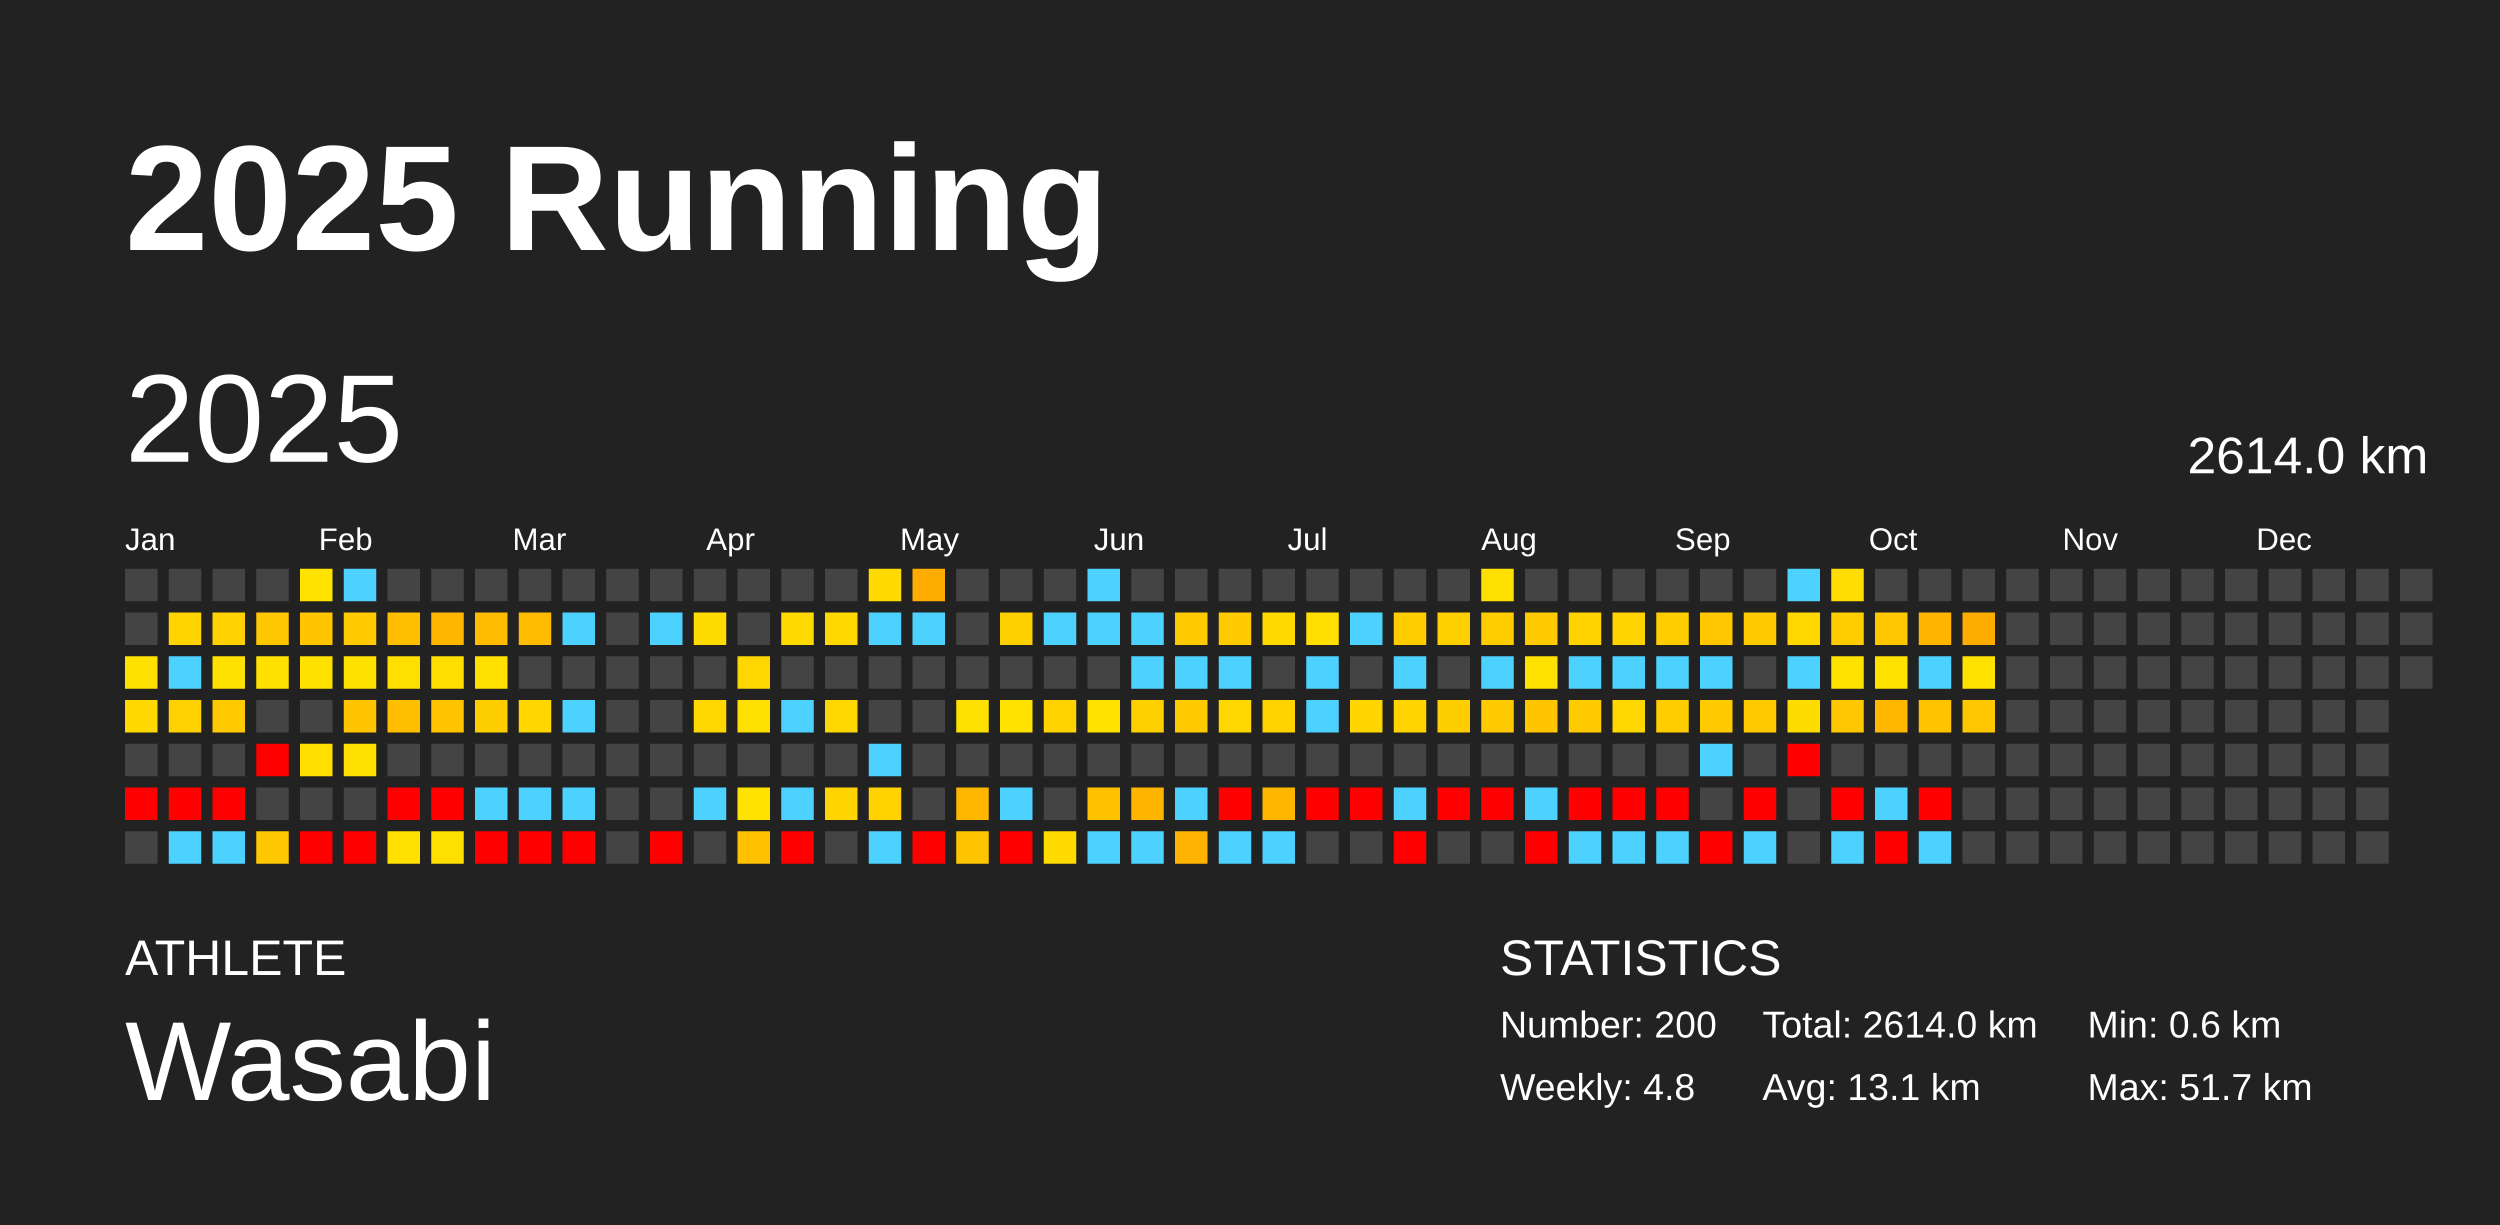
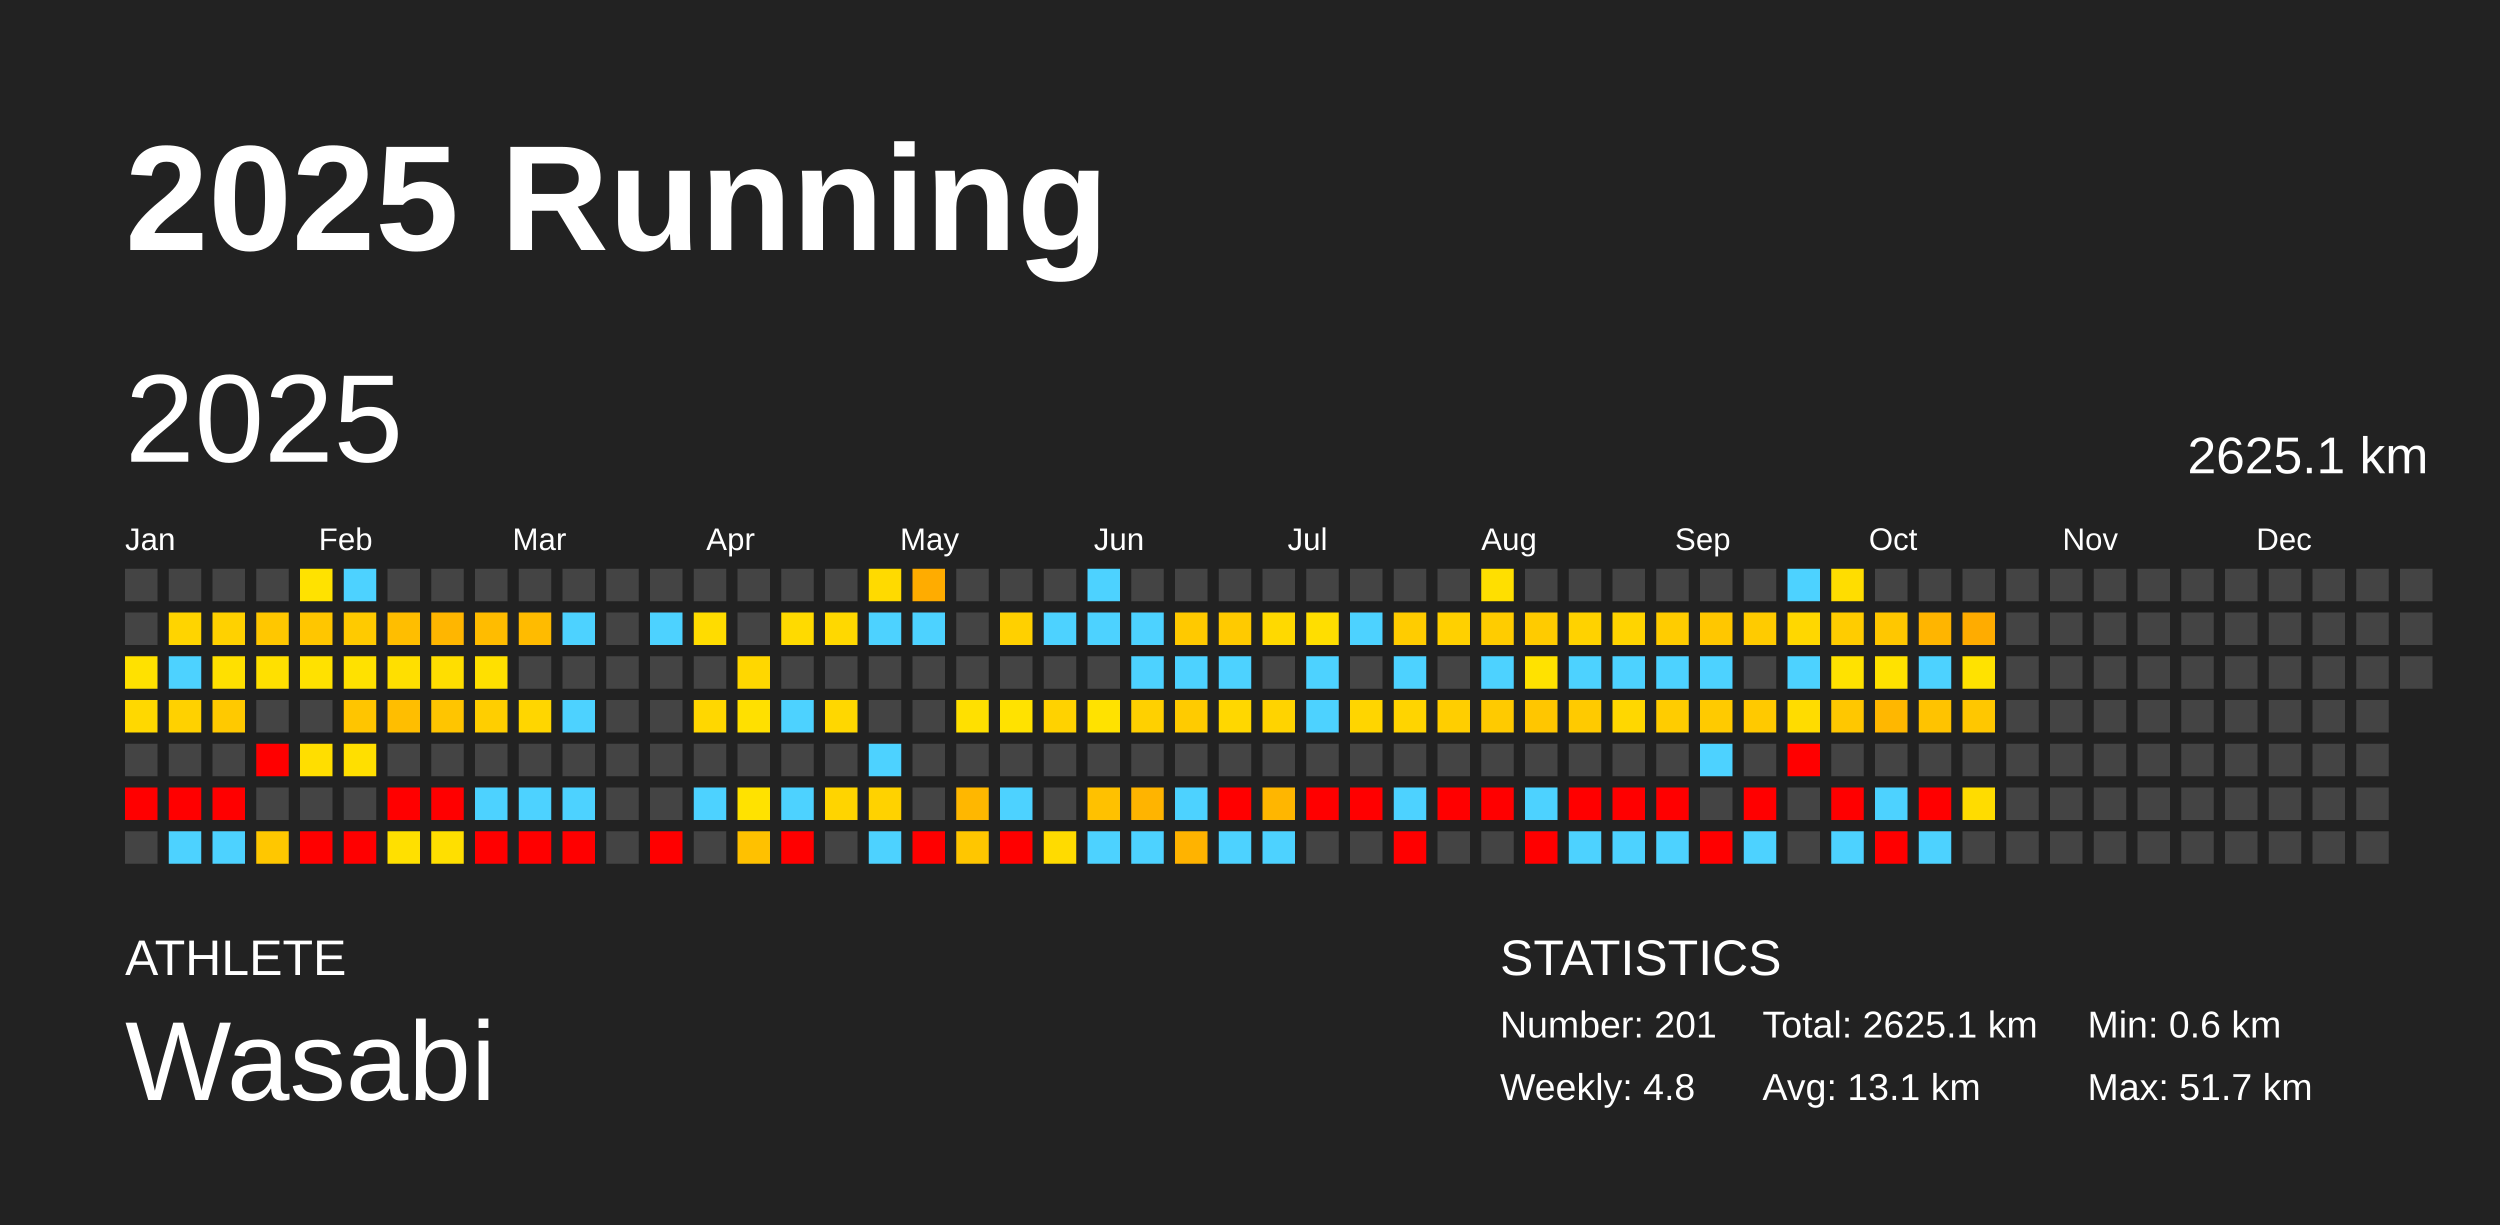
<svg xmlns="http://www.w3.org/2000/svg" baseProfile="full" height="98mm" version="1.1" viewBox="0,0,200,98" width="200mm">
  <defs />
  <rect fill="#222222" height="98" width="200" x="0" y="0" />
  <text fill="#FFFFFF" style="font-size:12px; font-family:Arial; font-weight:bold;" x="10" y="20">2025 Running</text>
  <text fill="#FFFFFF" style="font-size:4px; font-family:Arial" x="10" y="78">ATHLETE</text>
  <text fill="#FFFFFF" style="font-size:9px; font-family:Arial" x="10" y="88">Wasabi</text>
  <text fill="#FFFFFF" style="font-size:4px; font-family:Arial" x="120" y="78">STATISTICS</text>
-   <text fill="#FFFFFF" style="font-size:3px; font-family:Arial" x="120" y="83">Number: 200</text>
+   <text fill="#FFFFFF" style="font-size:3px; font-family:Arial" x="120" y="83">Number: 201</text>
  <text fill="#FFFFFF" style="font-size:3px; font-family:Arial" x="120" y="88">Weekly: 4.8</text>
-   <text fill="#FFFFFF" style="font-size:3px; font-family:Arial" x="141" y="83">Total: 2614.0 km</text>
+   <text fill="#FFFFFF" style="font-size:3px; font-family:Arial" x="141" y="83">Total: 2625.1 km</text>
  <text fill="#FFFFFF" style="font-size:3px; font-family:Arial" x="141" y="88">Avg: 13.1 km</text>
  <text fill="#FFFFFF" style="font-size:3px; font-family:Arial" x="167" y="83">Min: 0.6 km</text>
  <text fill="#FFFFFF" style="font-size:3px; font-family:Arial" x="167" y="88">Max: 51.7 km</text>
  <text dominant-baseline="hanging" fill="#FFFFFF" style="font-size:10.0px; font-family:Arial;" x="10" y="30">2025</text>
-   <text dominant-baseline="hanging" fill="#FFFFFF" style="font-size:4.125px; font-family:Arial;" x="175" y="35">2614.0 km</text>
+   <text dominant-baseline="hanging" fill="#FFFFFF" style="font-size:4.125px; font-family:Arial;" x="175" y="35">2625.1 km</text>
  <text fill="#FFFFFF" style="font-size:2.5px; font-family:Arial" x="10.0" y="44">Jan</text>
  <text fill="#FFFFFF" style="font-size:2.5px; font-family:Arial" x="25.5" y="44">Feb</text>
  <text fill="#FFFFFF" style="font-size:2.5px; font-family:Arial" x="41.0" y="44">Mar</text>
  <text fill="#FFFFFF" style="font-size:2.5px; font-family:Arial" x="56.5" y="44">Apr</text>
  <text fill="#FFFFFF" style="font-size:2.5px; font-family:Arial" x="72.0" y="44">May</text>
  <text fill="#FFFFFF" style="font-size:2.5px; font-family:Arial" x="87.5" y="44">Jun</text>
  <text fill="#FFFFFF" style="font-size:2.5px; font-family:Arial" x="103.0" y="44">Jul</text>
  <text fill="#FFFFFF" style="font-size:2.5px; font-family:Arial" x="118.5" y="44">Aug</text>
  <text fill="#FFFFFF" style="font-size:2.5px; font-family:Arial" x="134.0" y="44">Sep</text>
  <text fill="#FFFFFF" style="font-size:2.5px; font-family:Arial" x="149.5" y="44">Oct</text>
  <text fill="#FFFFFF" style="font-size:2.5px; font-family:Arial" x="165.0" y="44">Nov</text>
  <text fill="#FFFFFF" style="font-size:2.5px; font-family:Arial" x="180.5" y="44">Dec</text>
  <rect fill="#444444" height="2.6" width="2.6" x="10.0" y="45.5" />
  <rect fill="#444444" height="2.6" width="2.6" x="10.0" y="49.0" />
  <rect fill="#ffe100" height="2.6" width="2.6" x="10.0" y="52.5" />
  <rect fill="#ffd800" height="2.6" width="2.6" x="10.0" y="56.0" />
  <rect fill="#444444" height="2.6" width="2.6" x="10.0" y="59.5" />
  <rect fill="red" height="2.6" width="2.6" x="10.0" y="63.0" />
  <rect fill="#444444" height="2.6" width="2.6" x="10.0" y="66.5" />
  <rect fill="#444444" height="2.6" width="2.6" x="13.5" y="45.5" />
  <rect fill="#ffd400" height="2.6" width="2.6" x="13.5" y="49.0" />
  <rect fill="#4dd2ff" height="2.6" width="2.6" x="13.5" y="52.5" />
  <rect fill="#ffd100" height="2.6" width="2.6" x="13.5" y="56.0" />
  <rect fill="#444444" height="2.6" width="2.6" x="13.5" y="59.5" />
  <rect fill="red" height="2.6" width="2.6" x="13.5" y="63.0" />
  <rect fill="#4dd2ff" height="2.6" width="2.6" x="13.5" y="66.5" />
  <rect fill="#444444" height="2.6" width="2.6" x="17.0" y="45.5" />
  <rect fill="#ffd100" height="2.6" width="2.6" x="17.0" y="49.0" />
  <rect fill="#ffe000" height="2.6" width="2.6" x="17.0" y="52.5" />
  <rect fill="#ffc900" height="2.6" width="2.6" x="17.0" y="56.0" />
  <rect fill="#444444" height="2.6" width="2.6" x="17.0" y="59.5" />
  <rect fill="red" height="2.6" width="2.6" x="17.0" y="63.0" />
  <rect fill="#4dd2ff" height="2.6" width="2.6" x="17.0" y="66.5" />
  <rect fill="#444444" height="2.6" width="2.6" x="20.5" y="45.5" />
  <rect fill="#ffc700" height="2.6" width="2.6" x="20.5" y="49.0" />
  <rect fill="#ffe000" height="2.6" width="2.6" x="20.5" y="52.5" />
  <rect fill="#444444" height="2.6" width="2.6" x="20.5" y="56.0" />
  <rect fill="red" height="2.6" width="2.6" x="20.5" y="59.5" />
  <rect fill="#444444" height="2.6" width="2.6" x="20.5" y="63.0" />
  <rect fill="#ffc700" height="2.6" width="2.6" x="20.5" y="66.5" />
  <rect fill="#ffe200" height="2.6" width="2.6" x="24.0" y="45.5" />
  <rect fill="#ffc600" height="2.6" width="2.6" x="24.0" y="49.0" />
  <rect fill="#ffe100" height="2.6" width="2.6" x="24.0" y="52.5" />
  <rect fill="#444444" height="2.6" width="2.6" x="24.0" y="56.0" />
  <rect fill="#ffde00" height="2.6" width="2.6" x="24.0" y="59.5" />
  <rect fill="#444444" height="2.6" width="2.6" x="24.0" y="63.0" />
  <rect fill="red" height="2.6" width="2.6" x="24.0" y="66.5" />
  <rect fill="#4dd2ff" height="2.6" width="2.6" x="27.5" y="45.5" />
  <rect fill="#ffca00" height="2.6" width="2.6" x="27.5" y="49.0" />
  <rect fill="#ffe100" height="2.6" width="2.6" x="27.5" y="52.5" />
  <rect fill="#ffc500" height="2.6" width="2.6" x="27.5" y="56.0" />
  <rect fill="#ffdf00" height="2.6" width="2.6" x="27.5" y="59.5" />
  <rect fill="#444444" height="2.6" width="2.6" x="27.5" y="63.0" />
  <rect fill="red" height="2.6" width="2.6" x="27.5" y="66.5" />
  <rect fill="#444444" height="2.6" width="2.6" x="31.0" y="45.5" />
  <rect fill="#ffbe00" height="2.6" width="2.6" x="31.0" y="49.0" />
  <rect fill="#ffdf00" height="2.6" width="2.6" x="31.0" y="52.5" />
  <rect fill="#ffbe00" height="2.6" width="2.6" x="31.0" y="56.0" />
  <rect fill="#444444" height="2.6" width="2.6" x="31.0" y="59.5" />
  <rect fill="red" height="2.6" width="2.6" x="31.0" y="63.0" />
  <rect fill="#ffe000" height="2.6" width="2.6" x="31.0" y="66.5" />
  <rect fill="#444444" height="2.6" width="2.6" x="34.5" y="45.5" />
  <rect fill="#ffb600" height="2.6" width="2.6" x="34.5" y="49.0" />
  <rect fill="#ffde00" height="2.6" width="2.6" x="34.5" y="52.5" />
  <rect fill="#ffc500" height="2.6" width="2.6" x="34.5" y="56.0" />
  <rect fill="#444444" height="2.6" width="2.6" x="34.5" y="59.5" />
  <rect fill="red" height="2.6" width="2.6" x="34.5" y="63.0" />
  <rect fill="#ffdf00" height="2.6" width="2.6" x="34.5" y="66.5" />
  <rect fill="#444444" height="2.6" width="2.6" x="38.0" y="45.5" />
  <rect fill="#ffbc00" height="2.6" width="2.6" x="38.0" y="49.0" />
  <rect fill="#ffe000" height="2.6" width="2.6" x="38.0" y="52.5" />
  <rect fill="#ffce00" height="2.6" width="2.6" x="38.0" y="56.0" />
  <rect fill="#444444" height="2.6" width="2.6" x="38.0" y="59.5" />
  <rect fill="#4dd2ff" height="2.6" width="2.6" x="38.0" y="63.0" />
  <rect fill="red" height="2.6" width="2.6" x="38.0" y="66.5" />
  <rect fill="#444444" height="2.6" width="2.6" x="41.5" y="45.5" />
  <rect fill="#ffbb00" height="2.6" width="2.6" x="41.5" y="49.0" />
  <rect fill="#444444" height="2.6" width="2.6" x="41.5" y="52.5" />
  <rect fill="#ffd600" height="2.6" width="2.6" x="41.5" y="56.0" />
  <rect fill="#444444" height="2.6" width="2.6" x="41.5" y="59.5" />
  <rect fill="#4dd2ff" height="2.6" width="2.6" x="41.5" y="63.0" />
  <rect fill="red" height="2.6" width="2.6" x="41.5" y="66.5" />
  <rect fill="#444444" height="2.6" width="2.6" x="45.0" y="45.5" />
  <rect fill="#4dd2ff" height="2.6" width="2.6" x="45.0" y="49.0" />
  <rect fill="#444444" height="2.6" width="2.6" x="45.0" y="52.5" />
  <rect fill="#4dd2ff" height="2.6" width="2.6" x="45.0" y="56.0" />
  <rect fill="#444444" height="2.6" width="2.6" x="45.0" y="59.5" />
  <rect fill="#4dd2ff" height="2.6" width="2.6" x="45.0" y="63.0" />
  <rect fill="red" height="2.6" width="2.6" x="45.0" y="66.5" />
  <rect fill="#444444" height="2.6" width="2.6" x="48.5" y="45.5" />
  <rect fill="#444444" height="2.6" width="2.6" x="48.5" y="49.0" />
  <rect fill="#444444" height="2.6" width="2.6" x="48.5" y="52.5" />
  <rect fill="#444444" height="2.6" width="2.6" x="48.5" y="56.0" />
  <rect fill="#444444" height="2.6" width="2.6" x="48.5" y="59.5" />
  <rect fill="#444444" height="2.6" width="2.6" x="48.5" y="63.0" />
  <rect fill="#444444" height="2.6" width="2.6" x="48.5" y="66.5" />
  <rect fill="#444444" height="2.6" width="2.6" x="52.0" y="45.5" />
  <rect fill="#4dd2ff" height="2.6" width="2.6" x="52.0" y="49.0" />
  <rect fill="#444444" height="2.6" width="2.6" x="52.0" y="52.5" />
  <rect fill="#444444" height="2.6" width="2.6" x="52.0" y="56.0" />
  <rect fill="#444444" height="2.6" width="2.6" x="52.0" y="59.5" />
  <rect fill="#444444" height="2.6" width="2.6" x="52.0" y="63.0" />
  <rect fill="red" height="2.6" width="2.6" x="52.0" y="66.5" />
  <rect fill="#444444" height="2.6" width="2.6" x="55.5" y="45.5" />
  <rect fill="#ffdc00" height="2.6" width="2.6" x="55.5" y="49.0" />
  <rect fill="#444444" height="2.6" width="2.6" x="55.5" y="52.5" />
  <rect fill="#ffd700" height="2.6" width="2.6" x="55.5" y="56.0" />
  <rect fill="#444444" height="2.6" width="2.6" x="55.5" y="59.5" />
  <rect fill="#4dd2ff" height="2.6" width="2.6" x="55.5" y="63.0" />
  <rect fill="#444444" height="2.6" width="2.6" x="55.5" y="66.5" />
  <rect fill="#444444" height="2.6" width="2.6" x="59.0" y="45.5" />
  <rect fill="#444444" height="2.6" width="2.6" x="59.0" y="49.0" />
  <rect fill="#ffd700" height="2.6" width="2.6" x="59.0" y="52.5" />
  <rect fill="#ffe000" height="2.6" width="2.6" x="59.0" y="56.0" />
  <rect fill="#444444" height="2.6" width="2.6" x="59.0" y="59.5" />
  <rect fill="#ffe200" height="2.6" width="2.6" x="59.0" y="63.0" />
  <rect fill="#ffc100" height="2.6" width="2.6" x="59.0" y="66.5" />
  <rect fill="#444444" height="2.6" width="2.6" x="62.5" y="45.5" />
  <rect fill="#ffda00" height="2.6" width="2.6" x="62.5" y="49.0" />
  <rect fill="#444444" height="2.6" width="2.6" x="62.5" y="52.5" />
  <rect fill="#4dd2ff" height="2.6" width="2.6" x="62.5" y="56.0" />
  <rect fill="#444444" height="2.6" width="2.6" x="62.5" y="59.5" />
  <rect fill="#4dd2ff" height="2.6" width="2.6" x="62.5" y="63.0" />
  <rect fill="red" height="2.6" width="2.6" x="62.5" y="66.5" />
  <rect fill="#444444" height="2.6" width="2.6" x="66.0" y="45.5" />
  <rect fill="#ffd800" height="2.6" width="2.6" x="66.0" y="49.0" />
  <rect fill="#444444" height="2.6" width="2.6" x="66.0" y="52.5" />
  <rect fill="#ffd700" height="2.6" width="2.6" x="66.0" y="56.0" />
  <rect fill="#444444" height="2.6" width="2.6" x="66.0" y="59.5" />
  <rect fill="#ffd400" height="2.6" width="2.6" x="66.0" y="63.0" />
  <rect fill="#444444" height="2.6" width="2.6" x="66.0" y="66.5" />
  <rect fill="#ffda00" height="2.6" width="2.6" x="69.5" y="45.5" />
  <rect fill="#4dd2ff" height="2.6" width="2.6" x="69.5" y="49.0" />
  <rect fill="#444444" height="2.6" width="2.6" x="69.5" y="52.5" />
  <rect fill="#444444" height="2.6" width="2.6" x="69.5" y="56.0" />
  <rect fill="#4dd2ff" height="2.6" width="2.6" x="69.5" y="59.5" />
  <rect fill="#ffd200" height="2.6" width="2.6" x="69.5" y="63.0" />
  <rect fill="#4dd2ff" height="2.6" width="2.6" x="69.5" y="66.5" />
  <rect fill="#ffac00" height="2.6" width="2.6" x="73.0" y="45.5" />
  <rect fill="#4dd2ff" height="2.6" width="2.6" x="73.0" y="49.0" />
  <rect fill="#444444" height="2.6" width="2.6" x="73.0" y="52.5" />
  <rect fill="#444444" height="2.6" width="2.6" x="73.0" y="56.0" />
  <rect fill="#444444" height="2.6" width="2.6" x="73.0" y="59.5" />
  <rect fill="#444444" height="2.6" width="2.6" x="73.0" y="63.0" />
  <rect fill="red" height="2.6" width="2.6" x="73.0" y="66.5" />
  <rect fill="#444444" height="2.6" width="2.6" x="76.5" y="45.5" />
  <rect fill="#444444" height="2.6" width="2.6" x="76.5" y="49.0" />
  <rect fill="#444444" height="2.6" width="2.6" x="76.5" y="52.5" />
  <rect fill="#ffe000" height="2.6" width="2.6" x="76.5" y="56.0" />
  <rect fill="#444444" height="2.6" width="2.6" x="76.5" y="59.5" />
  <rect fill="#ffb700" height="2.6" width="2.6" x="76.5" y="63.0" />
  <rect fill="#ffc600" height="2.6" width="2.6" x="76.5" y="66.5" />
  <rect fill="#444444" height="2.6" width="2.6" x="80.0" y="45.5" />
  <rect fill="#ffd000" height="2.6" width="2.6" x="80.0" y="49.0" />
  <rect fill="#444444" height="2.6" width="2.6" x="80.0" y="52.5" />
  <rect fill="#ffe200" height="2.6" width="2.6" x="80.0" y="56.0" />
  <rect fill="#444444" height="2.6" width="2.6" x="80.0" y="59.5" />
  <rect fill="#4dd2ff" height="2.6" width="2.6" x="80.0" y="63.0" />
  <rect fill="red" height="2.6" width="2.6" x="80.0" y="66.5" />
  <rect fill="#444444" height="2.6" width="2.6" x="83.5" y="45.5" />
  <rect fill="#4dd2ff" height="2.6" width="2.6" x="83.5" y="49.0" />
  <rect fill="#444444" height="2.6" width="2.6" x="83.5" y="52.5" />
  <rect fill="#ffd200" height="2.6" width="2.6" x="83.5" y="56.0" />
  <rect fill="#444444" height="2.6" width="2.6" x="83.5" y="59.5" />
  <rect fill="#444444" height="2.6" width="2.6" x="83.5" y="63.0" />
  <rect fill="#ffdb00" height="2.6" width="2.6" x="83.5" y="66.5" />
  <rect fill="#4dd2ff" height="2.6" width="2.6" x="87.0" y="45.5" />
  <rect fill="#4dd2ff" height="2.6" width="2.6" x="87.0" y="49.0" />
  <rect fill="#444444" height="2.6" width="2.6" x="87.0" y="52.5" />
  <rect fill="#ffe200" height="2.6" width="2.6" x="87.0" y="56.0" />
  <rect fill="#444444" height="2.6" width="2.6" x="87.0" y="59.5" />
  <rect fill="#ffc100" height="2.6" width="2.6" x="87.0" y="63.0" />
  <rect fill="#4dd2ff" height="2.6" width="2.6" x="87.0" y="66.5" />
  <rect fill="#444444" height="2.6" width="2.6" x="90.5" y="45.5" />
  <rect fill="#4dd2ff" height="2.6" width="2.6" x="90.5" y="49.0" />
  <rect fill="#4dd2ff" height="2.6" width="2.6" x="90.5" y="52.5" />
  <rect fill="#ffd000" height="2.6" width="2.6" x="90.5" y="56.0" />
  <rect fill="#444444" height="2.6" width="2.6" x="90.5" y="59.5" />
  <rect fill="#ffb400" height="2.6" width="2.6" x="90.5" y="63.0" />
  <rect fill="#4dd2ff" height="2.6" width="2.6" x="90.5" y="66.5" />
  <rect fill="#444444" height="2.6" width="2.6" x="94.0" y="45.5" />
  <rect fill="#ffc900" height="2.6" width="2.6" x="94.0" y="49.0" />
  <rect fill="#4dd2ff" height="2.6" width="2.6" x="94.0" y="52.5" />
  <rect fill="#ffcb00" height="2.6" width="2.6" x="94.0" y="56.0" />
  <rect fill="#444444" height="2.6" width="2.6" x="94.0" y="59.5" />
  <rect fill="#4dd2ff" height="2.6" width="2.6" x="94.0" y="63.0" />
  <rect fill="#ffb300" height="2.6" width="2.6" x="94.0" y="66.5" />
  <rect fill="#444444" height="2.6" width="2.6" x="97.5" y="45.5" />
  <rect fill="#ffca00" height="2.6" width="2.6" x="97.5" y="49.0" />
  <rect fill="#4dd2ff" height="2.6" width="2.6" x="97.5" y="52.5" />
  <rect fill="#ffd700" height="2.6" width="2.6" x="97.5" y="56.0" />
  <rect fill="#444444" height="2.6" width="2.6" x="97.5" y="59.5" />
  <rect fill="red" height="2.6" width="2.6" x="97.5" y="63.0" />
  <rect fill="#4dd2ff" height="2.6" width="2.6" x="97.5" y="66.5" />
  <rect fill="#444444" height="2.6" width="2.6" x="101.0" y="45.5" />
  <rect fill="#ffd900" height="2.6" width="2.6" x="101.0" y="49.0" />
  <rect fill="#444444" height="2.6" width="2.6" x="101.0" y="52.5" />
  <rect fill="#ffd300" height="2.6" width="2.6" x="101.0" y="56.0" />
  <rect fill="#444444" height="2.6" width="2.6" x="101.0" y="59.5" />
  <rect fill="#ffb600" height="2.6" width="2.6" x="101.0" y="63.0" />
  <rect fill="#4dd2ff" height="2.6" width="2.6" x="101.0" y="66.5" />
  <rect fill="#444444" height="2.6" width="2.6" x="104.5" y="45.5" />
  <rect fill="#ffde00" height="2.6" width="2.6" x="104.5" y="49.0" />
  <rect fill="#4dd2ff" height="2.6" width="2.6" x="104.5" y="52.5" />
  <rect fill="#4dd2ff" height="2.6" width="2.6" x="104.5" y="56.0" />
  <rect fill="#444444" height="2.6" width="2.6" x="104.5" y="59.5" />
  <rect fill="red" height="2.6" width="2.6" x="104.5" y="63.0" />
  <rect fill="#444444" height="2.6" width="2.6" x="104.5" y="66.5" />
  <rect fill="#444444" height="2.6" width="2.6" x="108.0" y="45.5" />
  <rect fill="#4dd2ff" height="2.6" width="2.6" x="108.0" y="49.0" />
  <rect fill="#444444" height="2.6" width="2.6" x="108.0" y="52.5" />
  <rect fill="#ffd500" height="2.6" width="2.6" x="108.0" y="56.0" />
  <rect fill="#444444" height="2.6" width="2.6" x="108.0" y="59.5" />
  <rect fill="red" height="2.6" width="2.6" x="108.0" y="63.0" />
  <rect fill="#444444" height="2.6" width="2.6" x="108.0" y="66.5" />
  <rect fill="#444444" height="2.6" width="2.6" x="111.5" y="45.5" />
  <rect fill="#ffcc00" height="2.6" width="2.6" x="111.5" y="49.0" />
  <rect fill="#4dd2ff" height="2.6" width="2.6" x="111.5" y="52.5" />
  <rect fill="#ffd400" height="2.6" width="2.6" x="111.5" y="56.0" />
  <rect fill="#444444" height="2.6" width="2.6" x="111.5" y="59.5" />
  <rect fill="#4dd2ff" height="2.6" width="2.6" x="111.5" y="63.0" />
  <rect fill="red" height="2.6" width="2.6" x="111.5" y="66.5" />
  <rect fill="#444444" height="2.6" width="2.6" x="115.0" y="45.5" />
  <rect fill="#ffd000" height="2.6" width="2.6" x="115.0" y="49.0" />
  <rect fill="#444444" height="2.6" width="2.6" x="115.0" y="52.5" />
  <rect fill="#ffce00" height="2.6" width="2.6" x="115.0" y="56.0" />
  <rect fill="#444444" height="2.6" width="2.6" x="115.0" y="59.5" />
  <rect fill="red" height="2.6" width="2.6" x="115.0" y="63.0" />
  <rect fill="#444444" height="2.6" width="2.6" x="115.0" y="66.5" />
  <rect fill="#ffdf00" height="2.6" width="2.6" x="118.5" y="45.5" />
  <rect fill="#ffcc00" height="2.6" width="2.6" x="118.5" y="49.0" />
  <rect fill="#4dd2ff" height="2.6" width="2.6" x="118.5" y="52.5" />
  <rect fill="#ffca00" height="2.6" width="2.6" x="118.5" y="56.0" />
  <rect fill="#444444" height="2.6" width="2.6" x="118.5" y="59.5" />
  <rect fill="red" height="2.6" width="2.6" x="118.5" y="63.0" />
  <rect fill="#444444" height="2.6" width="2.6" x="118.5" y="66.5" />
  <rect fill="#444444" height="2.6" width="2.6" x="122.0" y="45.5" />
  <rect fill="#ffcb00" height="2.6" width="2.6" x="122.0" y="49.0" />
  <rect fill="#ffe200" height="2.6" width="2.6" x="122.0" y="52.5" />
  <rect fill="#ffc600" height="2.6" width="2.6" x="122.0" y="56.0" />
  <rect fill="#444444" height="2.6" width="2.6" x="122.0" y="59.5" />
  <rect fill="#4dd2ff" height="2.6" width="2.6" x="122.0" y="63.0" />
  <rect fill="red" height="2.6" width="2.6" x="122.0" y="66.5" />
  <rect fill="#444444" height="2.6" width="2.6" x="125.5" y="45.5" />
  <rect fill="#ffd200" height="2.6" width="2.6" x="125.5" y="49.0" />
  <rect fill="#4dd2ff" height="2.6" width="2.6" x="125.5" y="52.5" />
  <rect fill="#ffca00" height="2.6" width="2.6" x="125.5" y="56.0" />
  <rect fill="#444444" height="2.6" width="2.6" x="125.5" y="59.5" />
  <rect fill="red" height="2.6" width="2.6" x="125.5" y="63.0" />
  <rect fill="#4dd2ff" height="2.6" width="2.6" x="125.5" y="66.5" />
  <rect fill="#444444" height="2.6" width="2.6" x="129.0" y="45.5" />
  <rect fill="#ffd400" height="2.6" width="2.6" x="129.0" y="49.0" />
  <rect fill="#4dd2ff" height="2.6" width="2.6" x="129.0" y="52.5" />
  <rect fill="#ffd700" height="2.6" width="2.6" x="129.0" y="56.0" />
  <rect fill="#444444" height="2.6" width="2.6" x="129.0" y="59.5" />
  <rect fill="red" height="2.6" width="2.6" x="129.0" y="63.0" />
  <rect fill="#4dd2ff" height="2.6" width="2.6" x="129.0" y="66.5" />
  <rect fill="#444444" height="2.6" width="2.6" x="132.5" y="45.5" />
  <rect fill="#ffcc00" height="2.6" width="2.6" x="132.5" y="49.0" />
  <rect fill="#4dd2ff" height="2.6" width="2.6" x="132.5" y="52.5" />
  <rect fill="#ffcc00" height="2.6" width="2.6" x="132.5" y="56.0" />
  <rect fill="#444444" height="2.6" width="2.6" x="132.5" y="59.5" />
  <rect fill="red" height="2.6" width="2.6" x="132.5" y="63.0" />
  <rect fill="#4dd2ff" height="2.6" width="2.6" x="132.5" y="66.5" />
  <rect fill="#444444" height="2.6" width="2.6" x="136.0" y="45.5" />
  <rect fill="#ffc700" height="2.6" width="2.6" x="136.0" y="49.0" />
  <rect fill="#4dd2ff" height="2.6" width="2.6" x="136.0" y="52.5" />
  <rect fill="#ffca00" height="2.6" width="2.6" x="136.0" y="56.0" />
  <rect fill="#4dd2ff" height="2.6" width="2.6" x="136.0" y="59.5" />
  <rect fill="#444444" height="2.6" width="2.6" x="136.0" y="63.0" />
  <rect fill="red" height="2.6" width="2.6" x="136.0" y="66.5" />
  <rect fill="#444444" height="2.6" width="2.6" x="139.5" y="45.5" />
  <rect fill="#ffcb00" height="2.6" width="2.6" x="139.5" y="49.0" />
  <rect fill="#444444" height="2.6" width="2.6" x="139.5" y="52.5" />
  <rect fill="#ffc900" height="2.6" width="2.6" x="139.5" y="56.0" />
  <rect fill="#444444" height="2.6" width="2.6" x="139.5" y="59.5" />
  <rect fill="red" height="2.6" width="2.6" x="139.5" y="63.0" />
  <rect fill="#4dd2ff" height="2.6" width="2.6" x="139.5" y="66.5" />
  <rect fill="#4dd2ff" height="2.6" width="2.6" x="143.0" y="45.5" />
  <rect fill="#ffd700" height="2.6" width="2.6" x="143.0" y="49.0" />
  <rect fill="#4dd2ff" height="2.6" width="2.6" x="143.0" y="52.5" />
  <rect fill="#ffdc00" height="2.6" width="2.6" x="143.0" y="56.0" />
  <rect fill="red" height="2.6" width="2.6" x="143.0" y="59.5" />
  <rect fill="#444444" height="2.6" width="2.6" x="143.0" y="63.0" />
  <rect fill="#444444" height="2.6" width="2.6" x="143.0" y="66.5" />
  <rect fill="#ffdd00" height="2.6" width="2.6" x="146.5" y="45.5" />
  <rect fill="#ffcc00" height="2.6" width="2.6" x="146.5" y="49.0" />
  <rect fill="#ffe200" height="2.6" width="2.6" x="146.5" y="52.5" />
  <rect fill="#ffc700" height="2.6" width="2.6" x="146.5" y="56.0" />
  <rect fill="#444444" height="2.6" width="2.6" x="146.5" y="59.5" />
  <rect fill="red" height="2.6" width="2.6" x="146.5" y="63.0" />
  <rect fill="#4dd2ff" height="2.6" width="2.6" x="146.5" y="66.5" />
  <rect fill="#444444" height="2.6" width="2.6" x="150.0" y="45.5" />
  <rect fill="#ffc700" height="2.6" width="2.6" x="150.0" y="49.0" />
  <rect fill="#ffe200" height="2.6" width="2.6" x="150.0" y="52.5" />
  <rect fill="#ffb700" height="2.6" width="2.6" x="150.0" y="56.0" />
  <rect fill="#444444" height="2.6" width="2.6" x="150.0" y="59.5" />
  <rect fill="#4dd2ff" height="2.6" width="2.6" x="150.0" y="63.0" />
  <rect fill="red" height="2.6" width="2.6" x="150.0" y="66.5" />
  <rect fill="#444444" height="2.6" width="2.6" x="153.5" y="45.5" />
  <rect fill="#ffb500" height="2.6" width="2.6" x="153.5" y="49.0" />
  <rect fill="#4dd2ff" height="2.6" width="2.6" x="153.5" y="52.5" />
  <rect fill="#ffc300" height="2.6" width="2.6" x="153.5" y="56.0" />
  <rect fill="#444444" height="2.6" width="2.6" x="153.5" y="59.5" />
  <rect fill="red" height="2.6" width="2.6" x="153.5" y="63.0" />
  <rect fill="#4dd2ff" height="2.6" width="2.6" x="153.5" y="66.5" />
  <rect fill="#444444" height="2.6" width="2.6" x="157.0" y="45.5" />
  <rect fill="#ffac00" height="2.6" width="2.6" x="157.0" y="49.0" />
  <rect fill="#ffe200" height="2.6" width="2.6" x="157.0" y="52.5" />
  <rect fill="#ffc700" height="2.6" width="2.6" x="157.0" y="56.0" />
  <rect fill="#444444" height="2.6" width="2.6" x="157.0" y="59.5" />
-   <rect fill="#444444" height="2.6" width="2.6" x="157.0" y="63.0" />
+   <rect fill="#ffdc00" height="2.6" width="2.6" x="157.0" y="63.0" />
  <rect fill="#444444" height="2.6" width="2.6" x="157.0" y="66.5" />
  <rect fill="#444444" height="2.6" width="2.6" x="160.5" y="45.5" />
  <rect fill="#444444" height="2.6" width="2.6" x="160.5" y="49.0" />
  <rect fill="#444444" height="2.6" width="2.6" x="160.5" y="52.5" />
  <rect fill="#444444" height="2.6" width="2.6" x="160.5" y="56.0" />
  <rect fill="#444444" height="2.6" width="2.6" x="160.5" y="59.5" />
  <rect fill="#444444" height="2.6" width="2.6" x="160.5" y="63.0" />
  <rect fill="#444444" height="2.6" width="2.6" x="160.5" y="66.5" />
  <rect fill="#444444" height="2.6" width="2.6" x="164.0" y="45.5" />
  <rect fill="#444444" height="2.6" width="2.6" x="164.0" y="49.0" />
  <rect fill="#444444" height="2.6" width="2.6" x="164.0" y="52.5" />
  <rect fill="#444444" height="2.6" width="2.6" x="164.0" y="56.0" />
  <rect fill="#444444" height="2.6" width="2.6" x="164.0" y="59.5" />
  <rect fill="#444444" height="2.6" width="2.6" x="164.0" y="63.0" />
  <rect fill="#444444" height="2.6" width="2.6" x="164.0" y="66.5" />
  <rect fill="#444444" height="2.6" width="2.6" x="167.5" y="45.5" />
  <rect fill="#444444" height="2.6" width="2.6" x="167.5" y="49.0" />
  <rect fill="#444444" height="2.6" width="2.6" x="167.5" y="52.5" />
  <rect fill="#444444" height="2.6" width="2.6" x="167.5" y="56.0" />
  <rect fill="#444444" height="2.6" width="2.6" x="167.5" y="59.5" />
  <rect fill="#444444" height="2.6" width="2.6" x="167.5" y="63.0" />
  <rect fill="#444444" height="2.6" width="2.6" x="167.5" y="66.5" />
  <rect fill="#444444" height="2.6" width="2.6" x="171.0" y="45.5" />
  <rect fill="#444444" height="2.6" width="2.6" x="171.0" y="49.0" />
  <rect fill="#444444" height="2.6" width="2.6" x="171.0" y="52.5" />
  <rect fill="#444444" height="2.6" width="2.6" x="171.0" y="56.0" />
  <rect fill="#444444" height="2.6" width="2.6" x="171.0" y="59.5" />
  <rect fill="#444444" height="2.6" width="2.6" x="171.0" y="63.0" />
  <rect fill="#444444" height="2.6" width="2.6" x="171.0" y="66.5" />
  <rect fill="#444444" height="2.6" width="2.6" x="174.5" y="45.5" />
  <rect fill="#444444" height="2.6" width="2.6" x="174.5" y="49.0" />
  <rect fill="#444444" height="2.6" width="2.6" x="174.5" y="52.5" />
  <rect fill="#444444" height="2.6" width="2.6" x="174.5" y="56.0" />
  <rect fill="#444444" height="2.6" width="2.6" x="174.5" y="59.5" />
  <rect fill="#444444" height="2.6" width="2.6" x="174.5" y="63.0" />
  <rect fill="#444444" height="2.6" width="2.6" x="174.5" y="66.5" />
  <rect fill="#444444" height="2.6" width="2.6" x="178.0" y="45.5" />
  <rect fill="#444444" height="2.6" width="2.6" x="178.0" y="49.0" />
  <rect fill="#444444" height="2.6" width="2.6" x="178.0" y="52.5" />
  <rect fill="#444444" height="2.6" width="2.6" x="178.0" y="56.0" />
  <rect fill="#444444" height="2.6" width="2.6" x="178.0" y="59.5" />
  <rect fill="#444444" height="2.6" width="2.6" x="178.0" y="63.0" />
  <rect fill="#444444" height="2.6" width="2.6" x="178.0" y="66.5" />
  <rect fill="#444444" height="2.6" width="2.6" x="181.5" y="45.5" />
  <rect fill="#444444" height="2.6" width="2.6" x="181.5" y="49.0" />
  <rect fill="#444444" height="2.6" width="2.6" x="181.5" y="52.5" />
  <rect fill="#444444" height="2.6" width="2.6" x="181.5" y="56.0" />
  <rect fill="#444444" height="2.6" width="2.6" x="181.5" y="59.5" />
  <rect fill="#444444" height="2.6" width="2.6" x="181.5" y="63.0" />
  <rect fill="#444444" height="2.6" width="2.6" x="181.5" y="66.5" />
  <rect fill="#444444" height="2.6" width="2.6" x="185.0" y="45.5" />
  <rect fill="#444444" height="2.6" width="2.6" x="185.0" y="49.0" />
  <rect fill="#444444" height="2.6" width="2.6" x="185.0" y="52.5" />
  <rect fill="#444444" height="2.6" width="2.6" x="185.0" y="56.0" />
  <rect fill="#444444" height="2.6" width="2.6" x="185.0" y="59.5" />
  <rect fill="#444444" height="2.6" width="2.6" x="185.0" y="63.0" />
  <rect fill="#444444" height="2.6" width="2.6" x="185.0" y="66.5" />
  <rect fill="#444444" height="2.6" width="2.6" x="188.5" y="45.5" />
  <rect fill="#444444" height="2.6" width="2.6" x="188.5" y="49.0" />
  <rect fill="#444444" height="2.6" width="2.6" x="188.5" y="52.5" />
  <rect fill="#444444" height="2.6" width="2.6" x="188.5" y="56.0" />
  <rect fill="#444444" height="2.6" width="2.6" x="188.5" y="59.5" />
  <rect fill="#444444" height="2.6" width="2.6" x="188.5" y="63.0" />
  <rect fill="#444444" height="2.6" width="2.6" x="188.5" y="66.5" />
  <rect fill="#444444" height="2.6" width="2.6" x="192.0" y="45.5" />
  <rect fill="#444444" height="2.6" width="2.6" x="192.0" y="49.0" />
  <rect fill="#444444" height="2.6" width="2.6" x="192.0" y="52.5" />
</svg>
